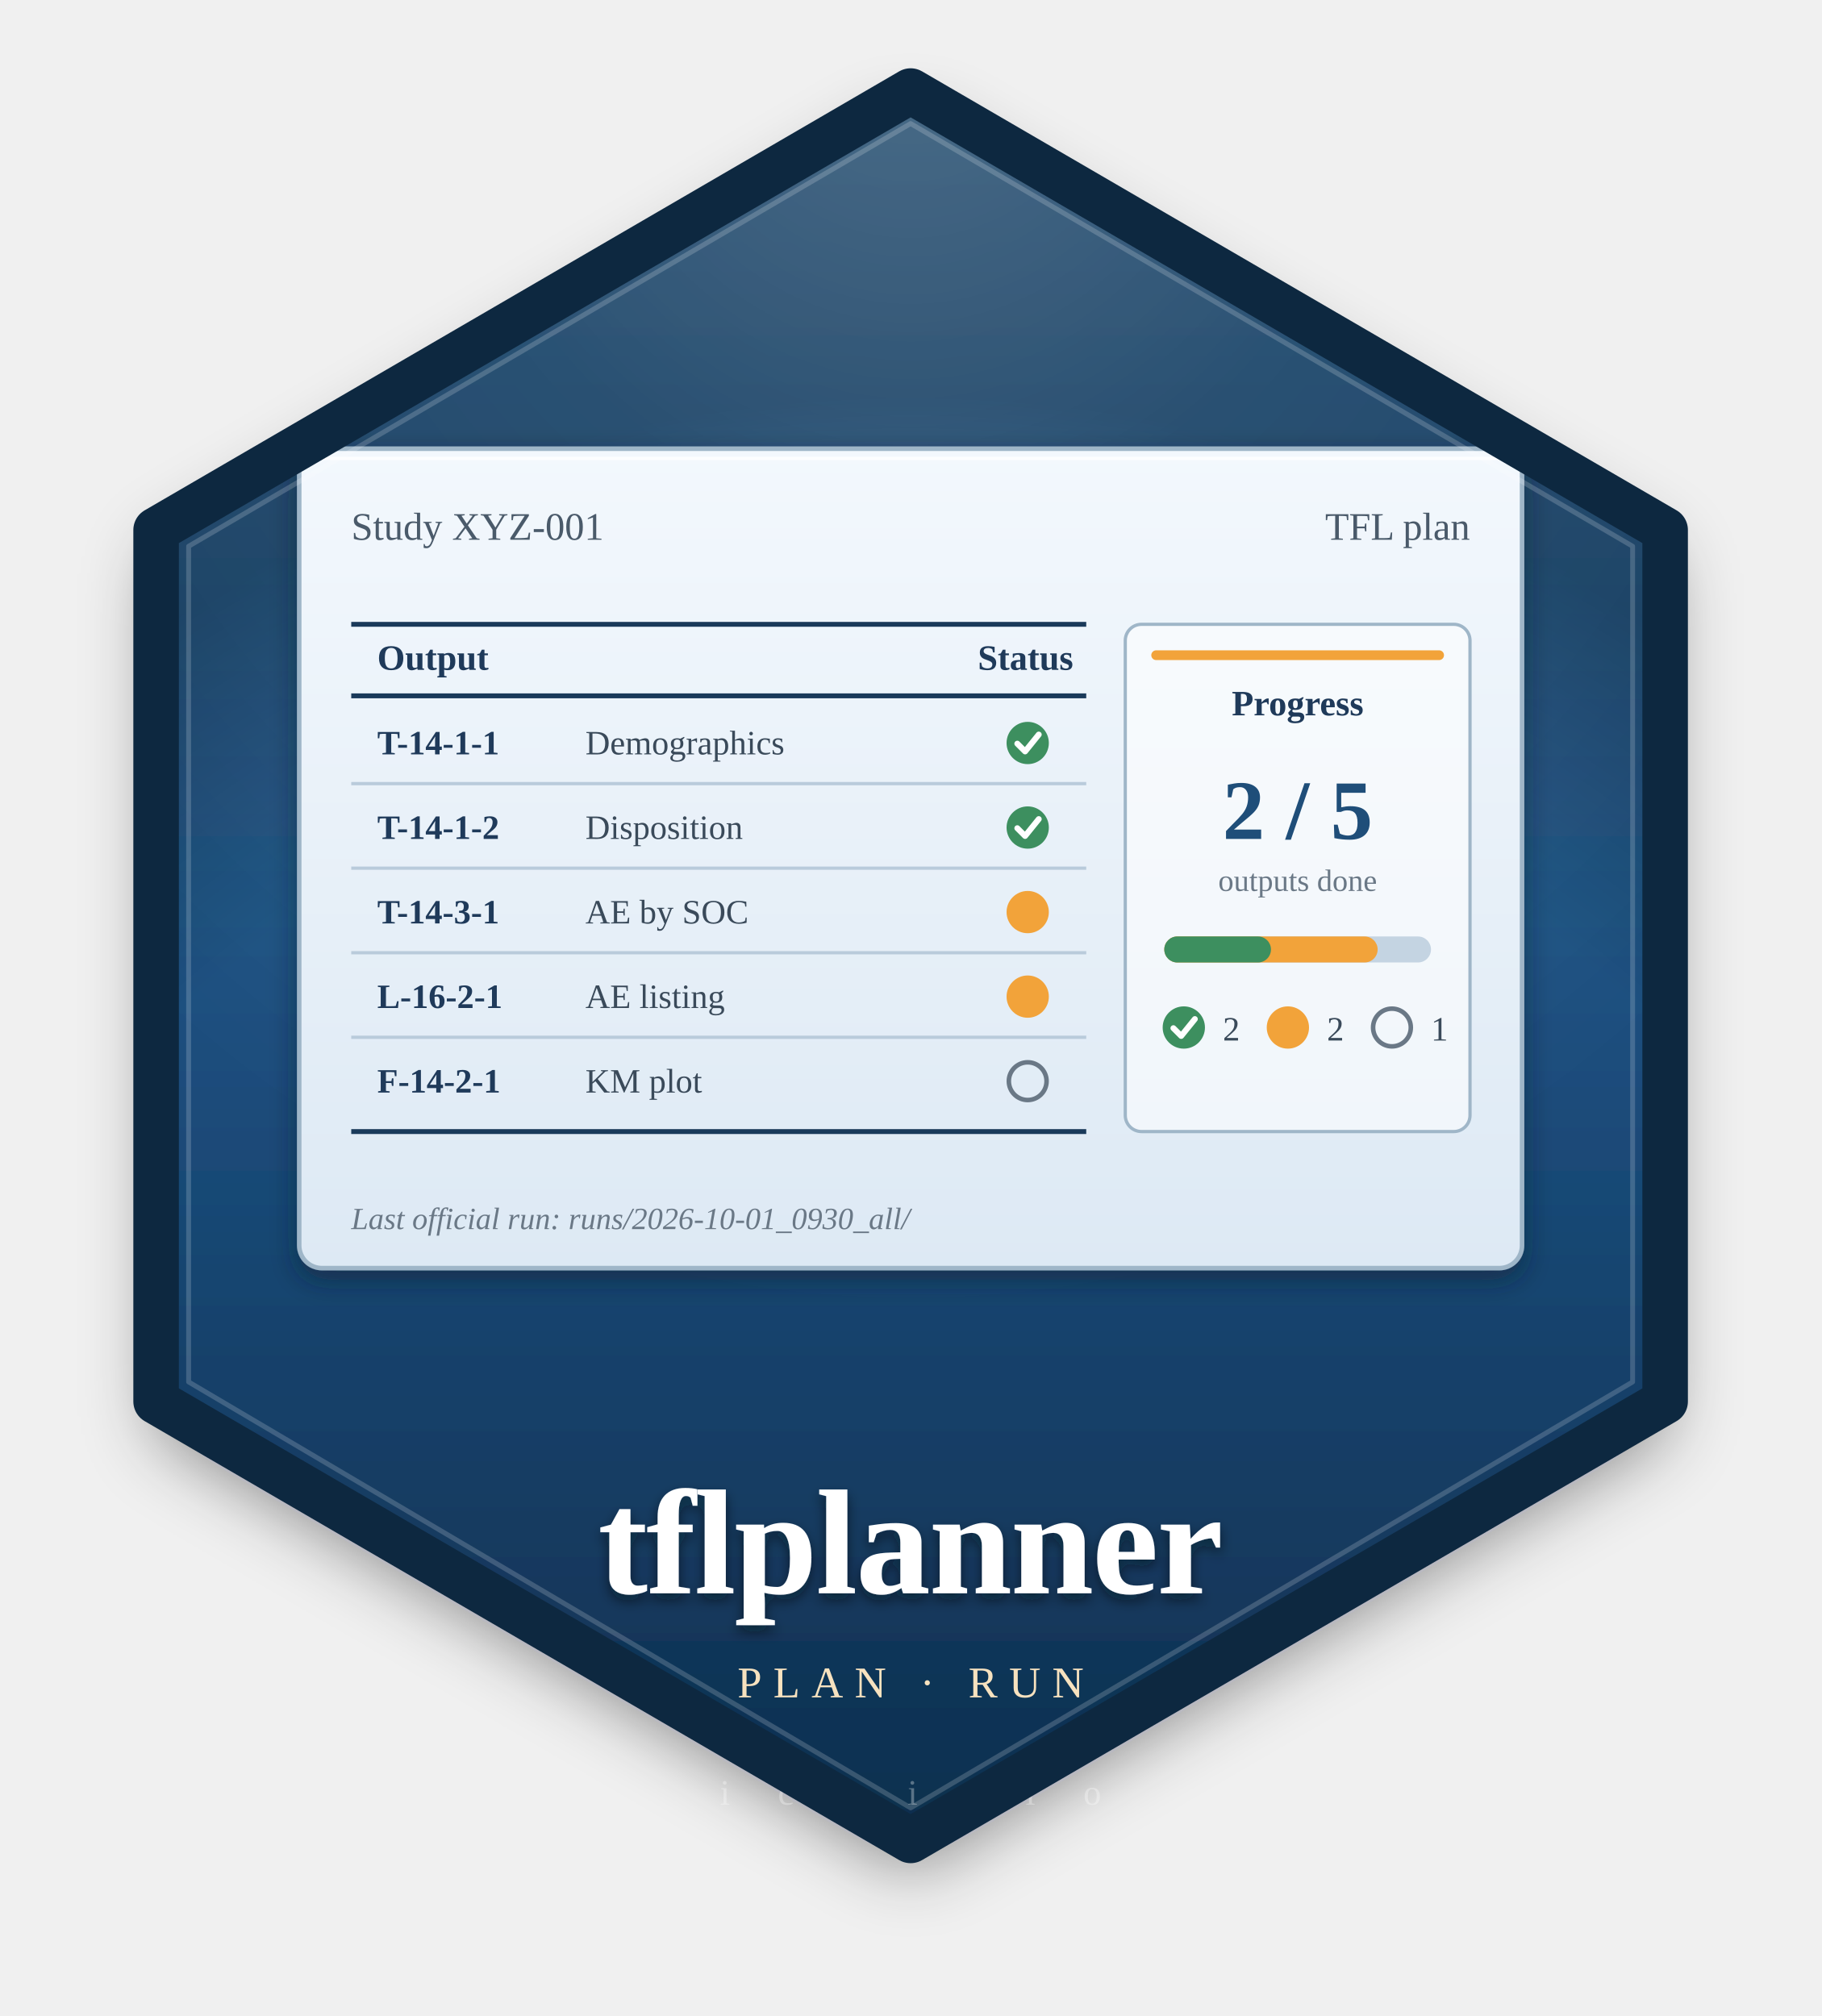
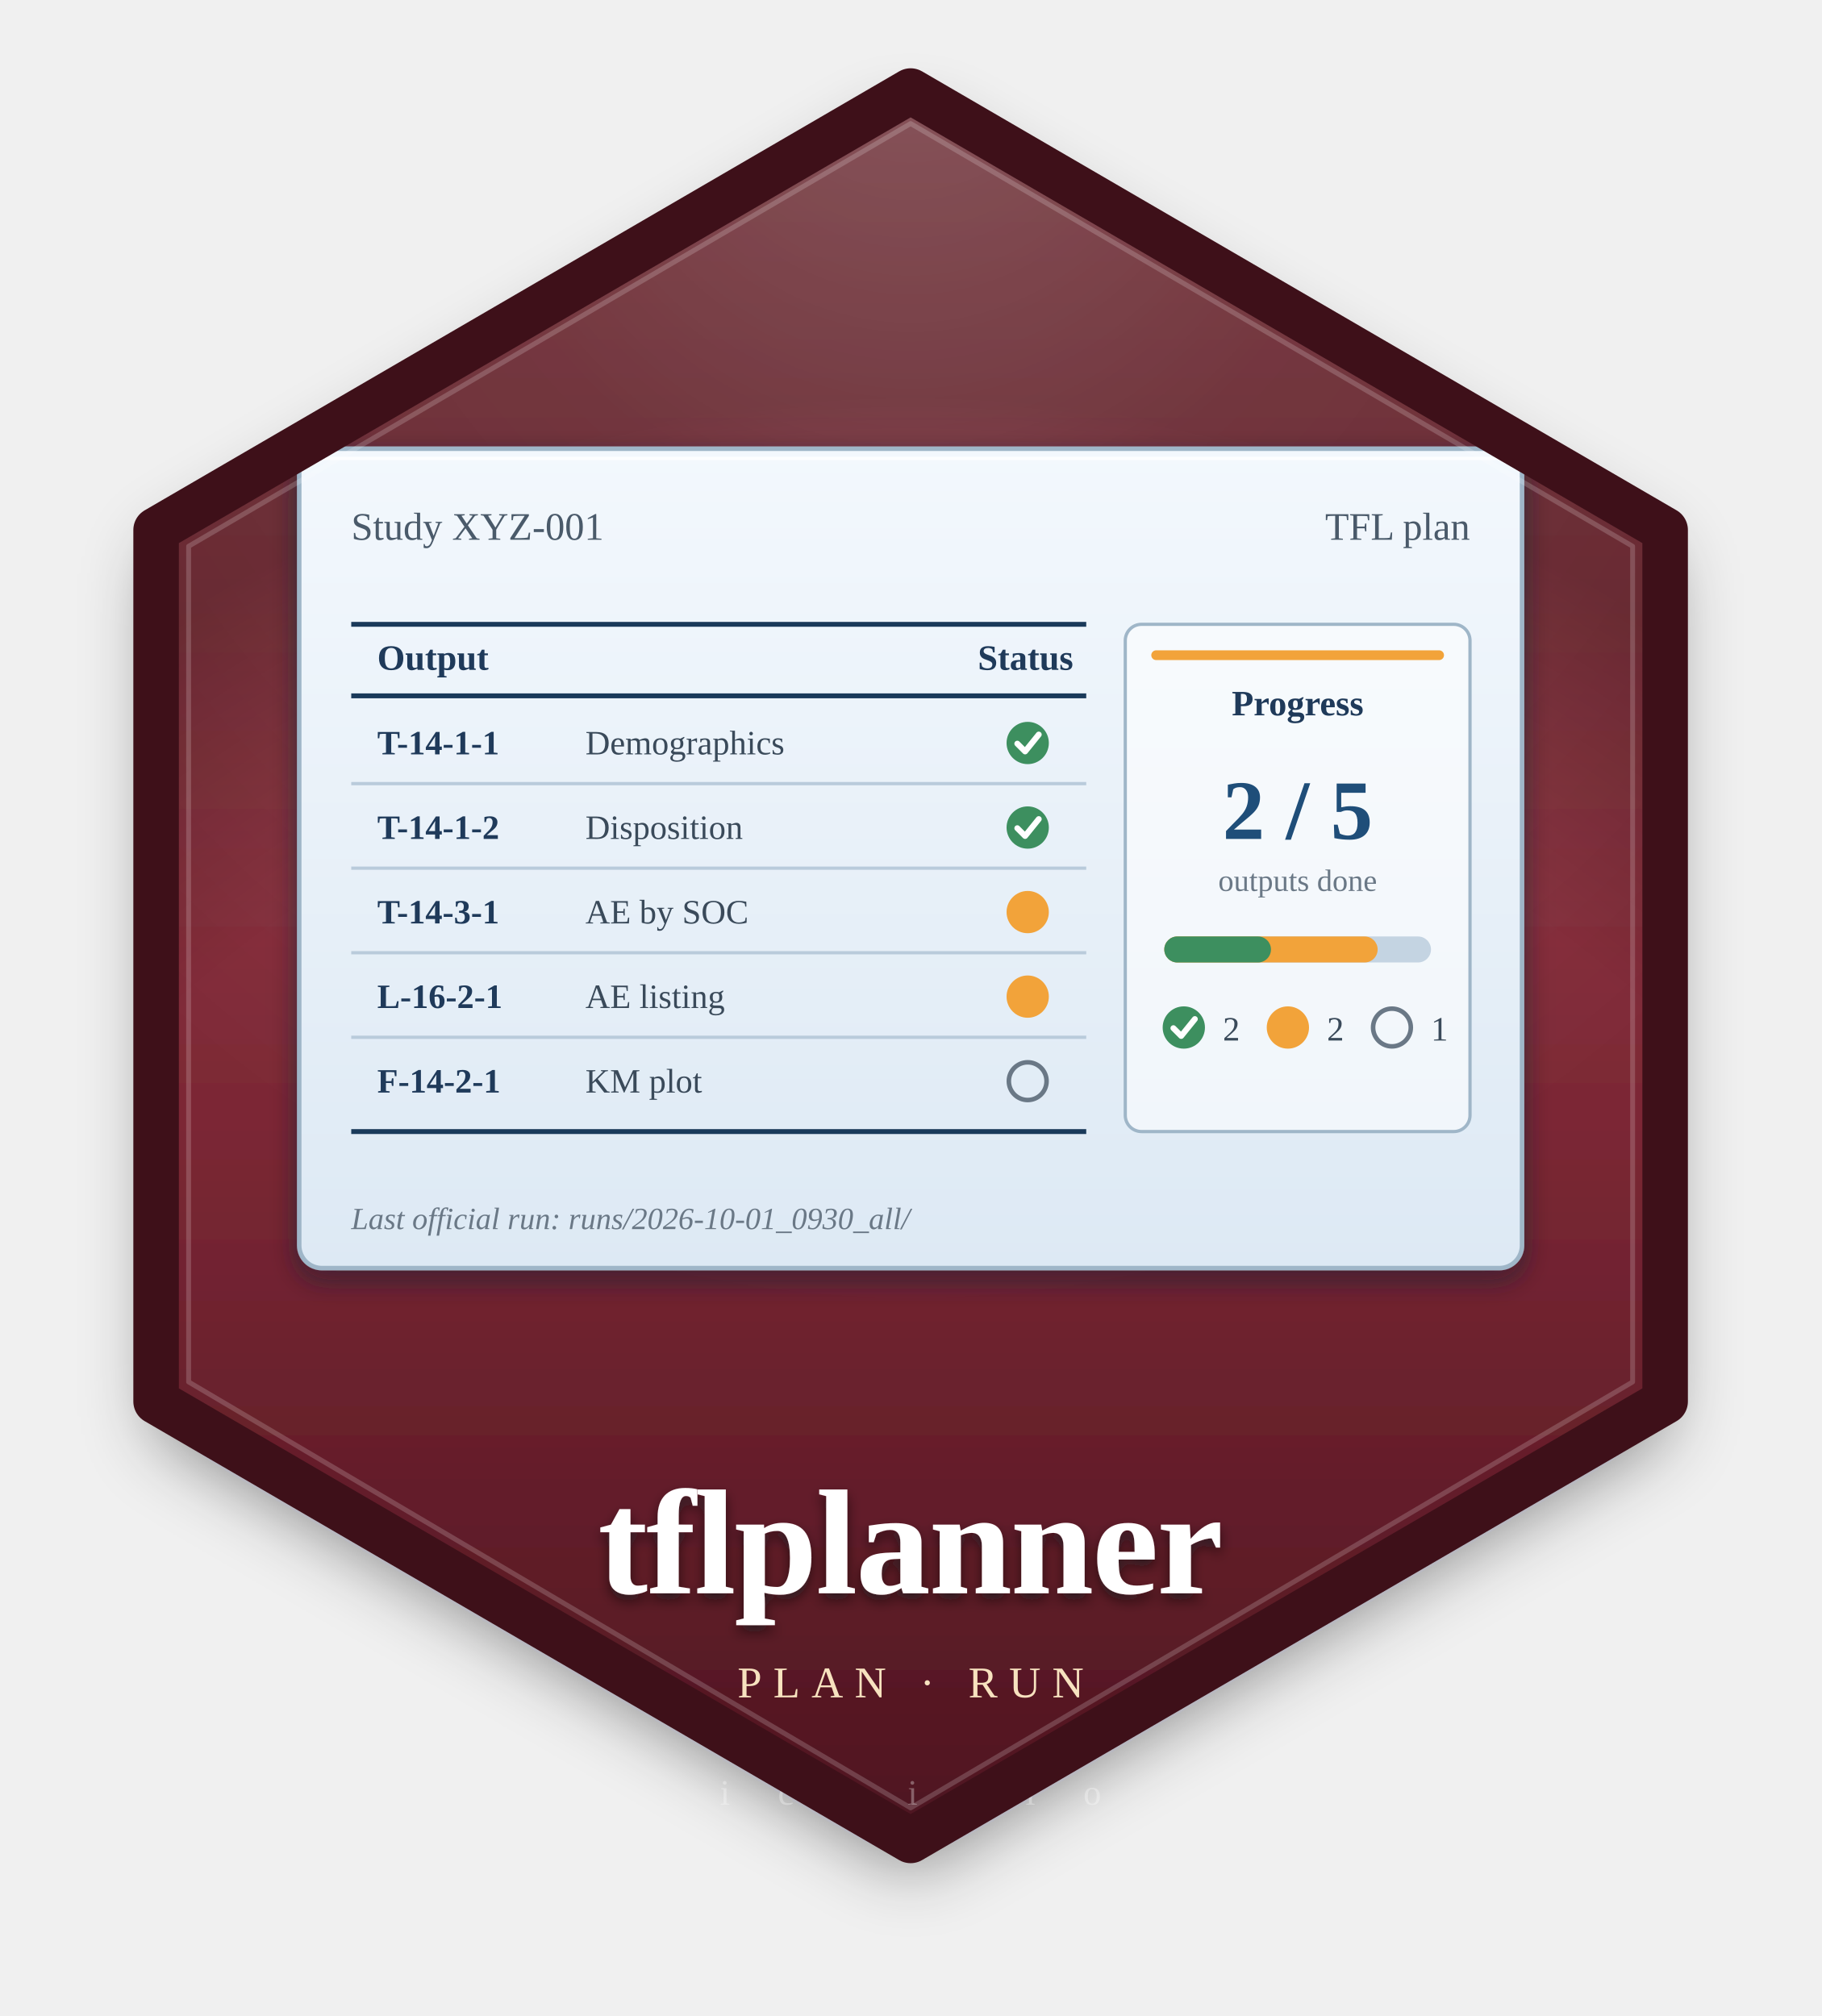
<svg xmlns="http://www.w3.org/2000/svg" width="560" height="620" viewBox="0 0 560 620">
  <defs>
    <linearGradient id="hexbg" x1="50%" y1="0%" x2="50%" y2="100%">
-       <stop offset="0%" stop-color="#2d6fa8" />
-       <stop offset="60%" stop-color="#1a4a78" />
-       <stop offset="100%" stop-color="#0e2e4d" />
+       <stop offset="0%" stop-color="#a8424f" />
+       <stop offset="60%" stop-color="#7a2734" />
+       <stop offset="100%" stop-color="#4d1520" />
    </linearGradient>
    <radialGradient id="topgloss" cx="50%" cy="0%" r="65%" fx="50%" fy="0%">
      <stop offset="0%" stop-color="#ffffff" stop-opacity="0.32" />
      <stop offset="40%" stop-color="#ffffff" stop-opacity="0.10" />
      <stop offset="100%" stop-color="#ffffff" stop-opacity="0" />
    </radialGradient>
    <radialGradient id="vignette" cx="50%" cy="100%" r="80%" fx="50%" fy="100%">
      <stop offset="0%" stop-color="#000000" stop-opacity="0" />
      <stop offset="80%" stop-color="#000000" stop-opacity="0" />
      <stop offset="100%" stop-color="#000000" stop-opacity="0.30" />
    </radialGradient>
    <linearGradient id="paperbg" x1="50%" y1="0%" x2="50%" y2="100%">
      <stop offset="0%" stop-color="#f3f8fd" />
      <stop offset="100%" stop-color="#dde9f4" />
    </linearGradient>
    <filter id="hex-shadow" x="-12%" y="-8%" width="124%" height="124%">
      <feDropShadow dx="0" dy="9" stdDeviation="11" flood-color="#000913" flood-opacity="0.45" />
    </filter>
    <filter id="paper-shadow" x="-8%" y="-8%" width="116%" height="120%">
      <feDropShadow dx="0" dy="3" stdDeviation="4" flood-color="#0a1c30" flood-opacity="0.55" />
    </filter>
    <filter id="text-shadow" x="-10%" y="-50%" width="120%" height="200%">
      <feDropShadow dx="0" dy="2" stdDeviation="2" flood-color="#000913" flood-opacity="0.55" />
    </filter>
    <clipPath id="hex-clip">
      <polygon points="280,28 512,163 512,431 280,566 48,431 48,163" />
    </clipPath>
  </defs>
  <g filter="url(#hex-shadow)">
    <polygon points="280,28 512,163 512,431 280,566 48,431 48,163" fill="url(#hexbg)" />
  </g>
  <g clip-path="url(#hex-clip)">
    <rect x="0" y="0" width="560" height="620" fill="url(#topgloss)" />
    <rect x="0" y="0" width="560" height="620" fill="url(#vignette)" />
  </g>
  <g clip-path="url(#hex-clip)">
    <rect x="92" y="138" width="376" height="252" rx="7" ry="7" fill="url(#paperbg)" stroke="#9fb6c8" stroke-width="1.4" filter="url(#paper-shadow)" />
    <line x1="98" y1="141" x2="462" y2="141" stroke="#ffffff" stroke-width="1" opacity="0.8" />
    <text x="108" y="166" font-family="Liberation Serif, Times New Roman, serif" font-size="12" text-anchor="start" fill="#4a5a6a">Study XYZ-001</text>
    <text x="452" y="166" font-family="Liberation Serif, Times New Roman, serif" font-size="12" text-anchor="end" fill="#4a5a6a">TFL plan</text>
    <line x1="108" y1="192" x2="334" y2="192" stroke="#1a3a5a" stroke-width="1.5" />
    <text x="116" y="206" font-family="Liberation Serif, Times New Roman, serif" font-size="11" font-weight="600" text-anchor="start" fill="#1f3a5a">Output</text>
    <text x="330" y="206" font-family="Liberation Serif, Times New Roman, serif" font-size="11" font-weight="600" text-anchor="end" fill="#1f3a5a">Status</text>
    <line x1="108" y1="214" x2="334" y2="214" stroke="#1a3a5a" stroke-width="1.5" />
    <text x="116" y="232" font-family="Liberation Serif, Times New Roman, serif" font-size="10.5" font-weight="600" text-anchor="start" fill="#1f3a5a">T-14-1-1</text>
    <text x="180" y="232" font-family="Liberation Serif, Times New Roman, serif" font-size="10.5" text-anchor="start" fill="#3a4a5a">Demographics</text>
    <circle cx="316" cy="228.5" r="6.5" fill="#3d8f5f" />
    <path d="M 312.8 228.7 L 315.2 231.1 L 319.4 225.9" fill="none" stroke="#ffffff" stroke-width="1.8" stroke-linecap="round" stroke-linejoin="round" />
    <line x1="108" y1="241" x2="334" y2="241" stroke="#b9cbdb" stroke-width="1" />
    <text x="116" y="258" font-family="Liberation Serif, Times New Roman, serif" font-size="10.5" font-weight="600" text-anchor="start" fill="#1f3a5a">T-14-1-2</text>
    <text x="180" y="258" font-family="Liberation Serif, Times New Roman, serif" font-size="10.5" text-anchor="start" fill="#3a4a5a">Disposition</text>
    <circle cx="316" cy="254.5" r="6.5" fill="#3d8f5f" />
    <path d="M 312.8 254.7 L 315.2 257.1 L 319.4 251.9" fill="none" stroke="#ffffff" stroke-width="1.8" stroke-linecap="round" stroke-linejoin="round" />
    <line x1="108" y1="267" x2="334" y2="267" stroke="#b9cbdb" stroke-width="1" />
    <text x="116" y="284" font-family="Liberation Serif, Times New Roman, serif" font-size="10.5" font-weight="600" text-anchor="start" fill="#1f3a5a">T-14-3-1</text>
    <text x="180" y="284" font-family="Liberation Serif, Times New Roman, serif" font-size="10.5" text-anchor="start" fill="#3a4a5a">AE by SOC</text>
    <circle cx="316" cy="280.5" r="6.5" fill="#f2a33a" />
    <line x1="108" y1="293" x2="334" y2="293" stroke="#b9cbdb" stroke-width="1" />
    <text x="116" y="310" font-family="Liberation Serif, Times New Roman, serif" font-size="10.5" font-weight="600" text-anchor="start" fill="#1f3a5a">L-16-2-1</text>
    <text x="180" y="310" font-family="Liberation Serif, Times New Roman, serif" font-size="10.5" text-anchor="start" fill="#3a4a5a">AE listing</text>
    <circle cx="316" cy="306.5" r="6.5" fill="#f2a33a" />
    <line x1="108" y1="319" x2="334" y2="319" stroke="#b9cbdb" stroke-width="1" />
    <text x="116" y="336" font-family="Liberation Serif, Times New Roman, serif" font-size="10.5" font-weight="600" text-anchor="start" fill="#1f3a5a">F-14-2-1</text>
    <text x="180" y="336" font-family="Liberation Serif, Times New Roman, serif" font-size="10.5" text-anchor="start" fill="#3a4a5a">KM plot</text>
    <circle cx="316" cy="332.5" r="5.8" fill="none" stroke="#6a7886" stroke-width="1.4" />
    <line x1="108" y1="348" x2="334" y2="348" stroke="#1a3a5a" stroke-width="1.5" />
    <rect x="346" y="192" width="106" height="156" rx="5" fill="#ffffff" fill-opacity="0.55" stroke="#9fb6c8" stroke-width="1" />
    <rect x="354" y="200" width="90" height="3" rx="1.5" fill="#f2a33a" />
    <text x="399" y="220" font-family="Liberation Serif, Times New Roman, serif" font-size="11" font-weight="600" text-anchor="middle" fill="#1f3a5a">Progress</text>
    <text x="399" y="258" font-family="Liberation Serif, Times New Roman, serif" font-size="26" font-weight="700" text-anchor="middle" fill="#1f4e79">2 / 5</text>
    <text x="399" y="274" font-family="Liberation Serif, Times New Roman, serif" font-size="9.5" text-anchor="middle" fill="#6a7886">outputs done</text>
    <rect x="358" y="288" width="82" height="8" rx="4" fill="#c4d4e2" />
    <rect x="358" y="288" width="65.6" height="8" rx="4" fill="#f2a33a" />
    <rect x="358" y="288" width="32.8" height="8" rx="4" fill="#3d8f5f" />
    <circle cx="364" cy="316" r="6.5" fill="#3d8f5f" />
    <path d="M 360.8 316.2 L 363.2 318.6 L 367.4 313.4" fill="none" stroke="#ffffff" stroke-width="1.8" stroke-linecap="round" stroke-linejoin="round" />
    <text x="376" y="320" font-family="Liberation Serif, Times New Roman, serif" font-size="10.5" text-anchor="start" fill="#3a4a5a">2</text>
    <circle cx="396" cy="316" r="6.5" fill="#f2a33a" />
    <text x="408" y="320" font-family="Liberation Serif, Times New Roman, serif" font-size="10.5" text-anchor="start" fill="#3a4a5a">2</text>
    <circle cx="428" cy="316" r="5.8" fill="none" stroke="#6a7886" stroke-width="1.4" />
    <text x="440" y="320" font-family="Liberation Serif, Times New Roman, serif" font-size="10.5" text-anchor="start" fill="#3a4a5a">1</text>
    <text x="108" y="378" font-family="Liberation Serif, Times New Roman, serif" font-size="9.5" font-style="italic" text-anchor="start" fill="#6a7886">Last official run: runs/2026-10-01_0930_all/</text>
  </g>
  <text x="280" y="490" font-family="Liberation Serif, Times New Roman, serif" font-size="46" font-weight="700" text-anchor="middle" fill="#ffffff" letter-spacing="-0.5" filter="url(#text-shadow)">tflplanner</text>
  <text x="280" y="522" font-family="Liberation Serif, Times New Roman, serif" font-size="13.5" font-weight="500" text-anchor="middle" fill="#f7e2bf" letter-spacing="3.5">PLAN · RUN</text>
  <text x="280" y="555" font-family="Liberation Serif, Times New Roman, serif" font-size="11" font-weight="500" text-anchor="middle" fill="#ffffff" opacity="0.32" letter-spacing="6">i c h i r i o</text>
-   <polygon points="280,28 512,163 512,431 280,566 48,431 48,163" fill="none" stroke="#0d2840" stroke-width="14" stroke-linejoin="round" />
+   <polygon points="280,28 512,163 512,431 280,566 48,431 48,163" fill="none" stroke="#3e1019" stroke-width="14" stroke-linejoin="round" />
  <polygon points="280,38 502,168 502,425 280,556 58,425 58,168" fill="none" stroke="#ffffff" stroke-width="1.5" stroke-linejoin="round" opacity="0.18" />
</svg>
